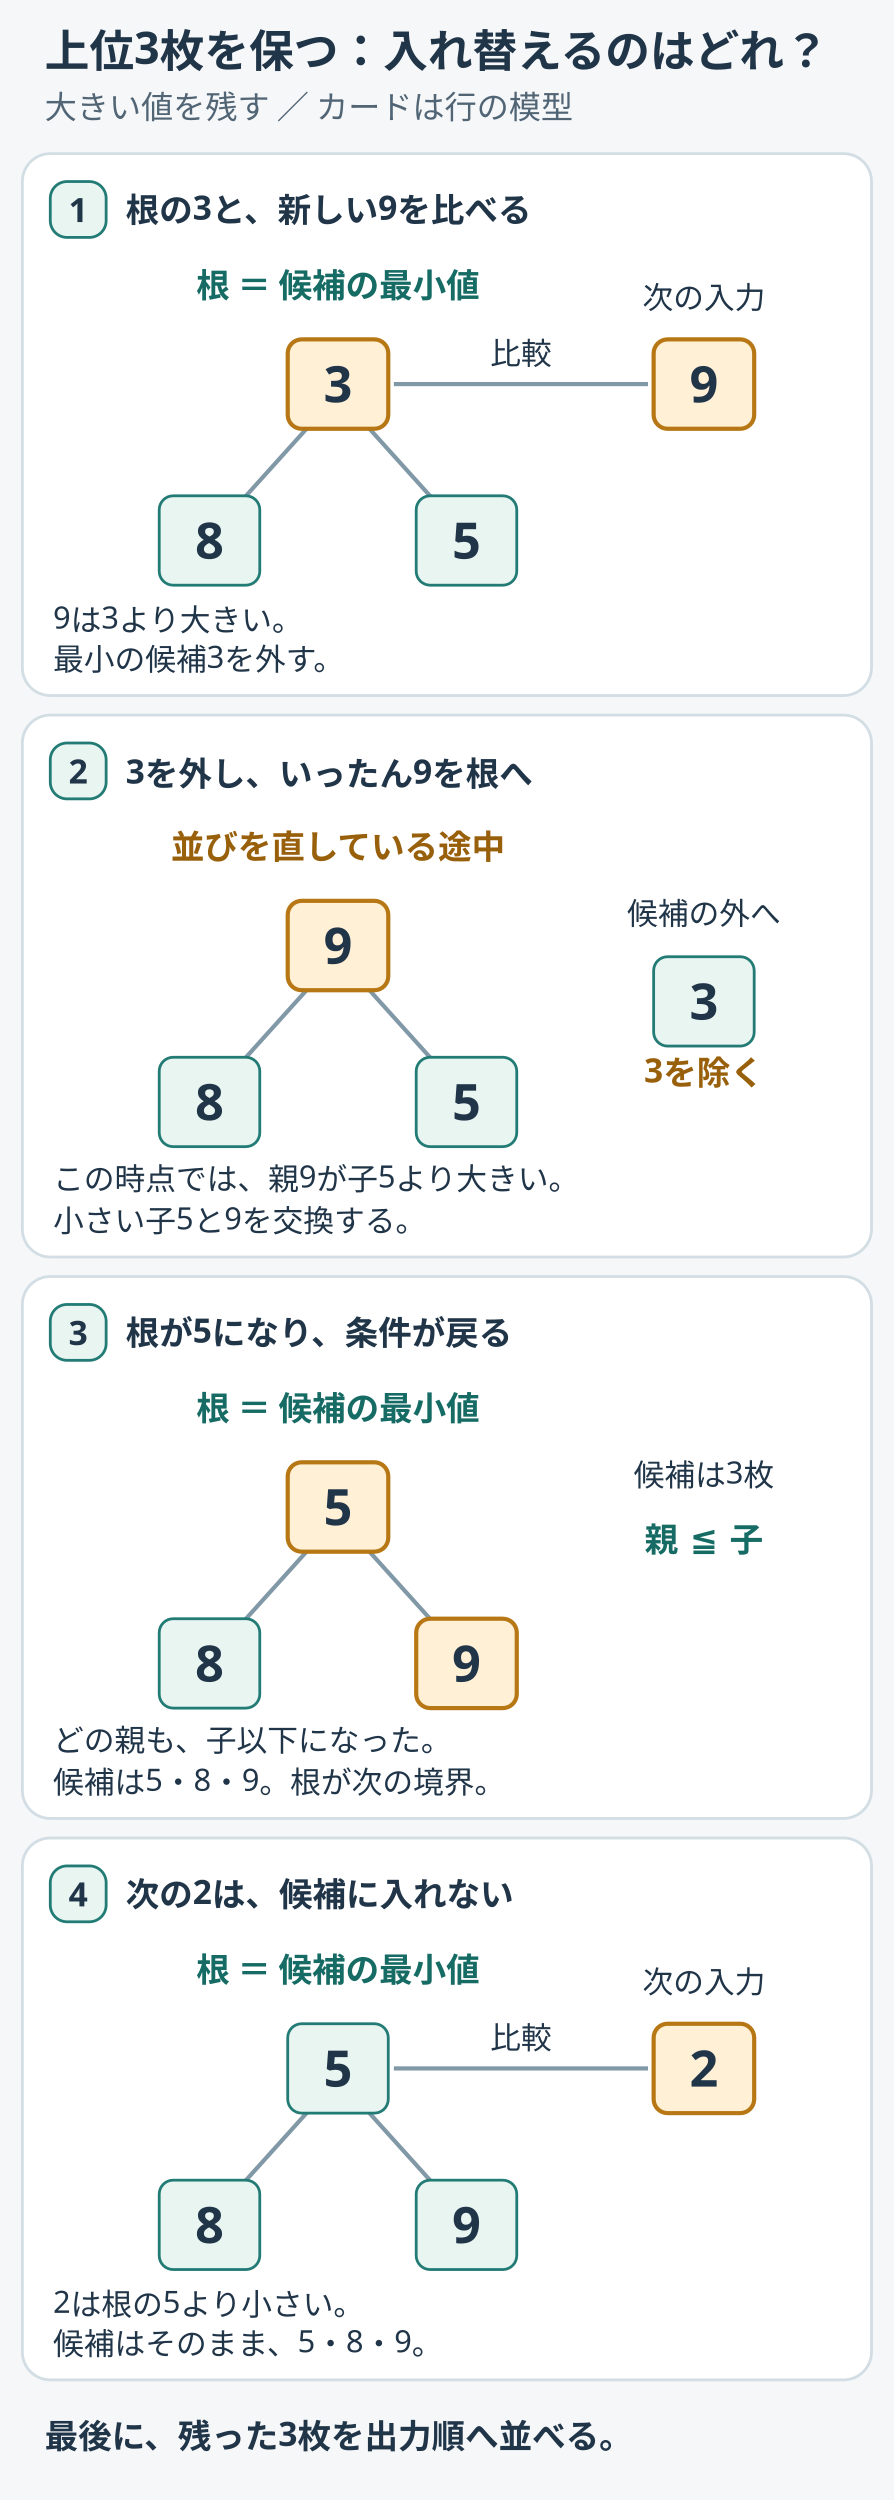
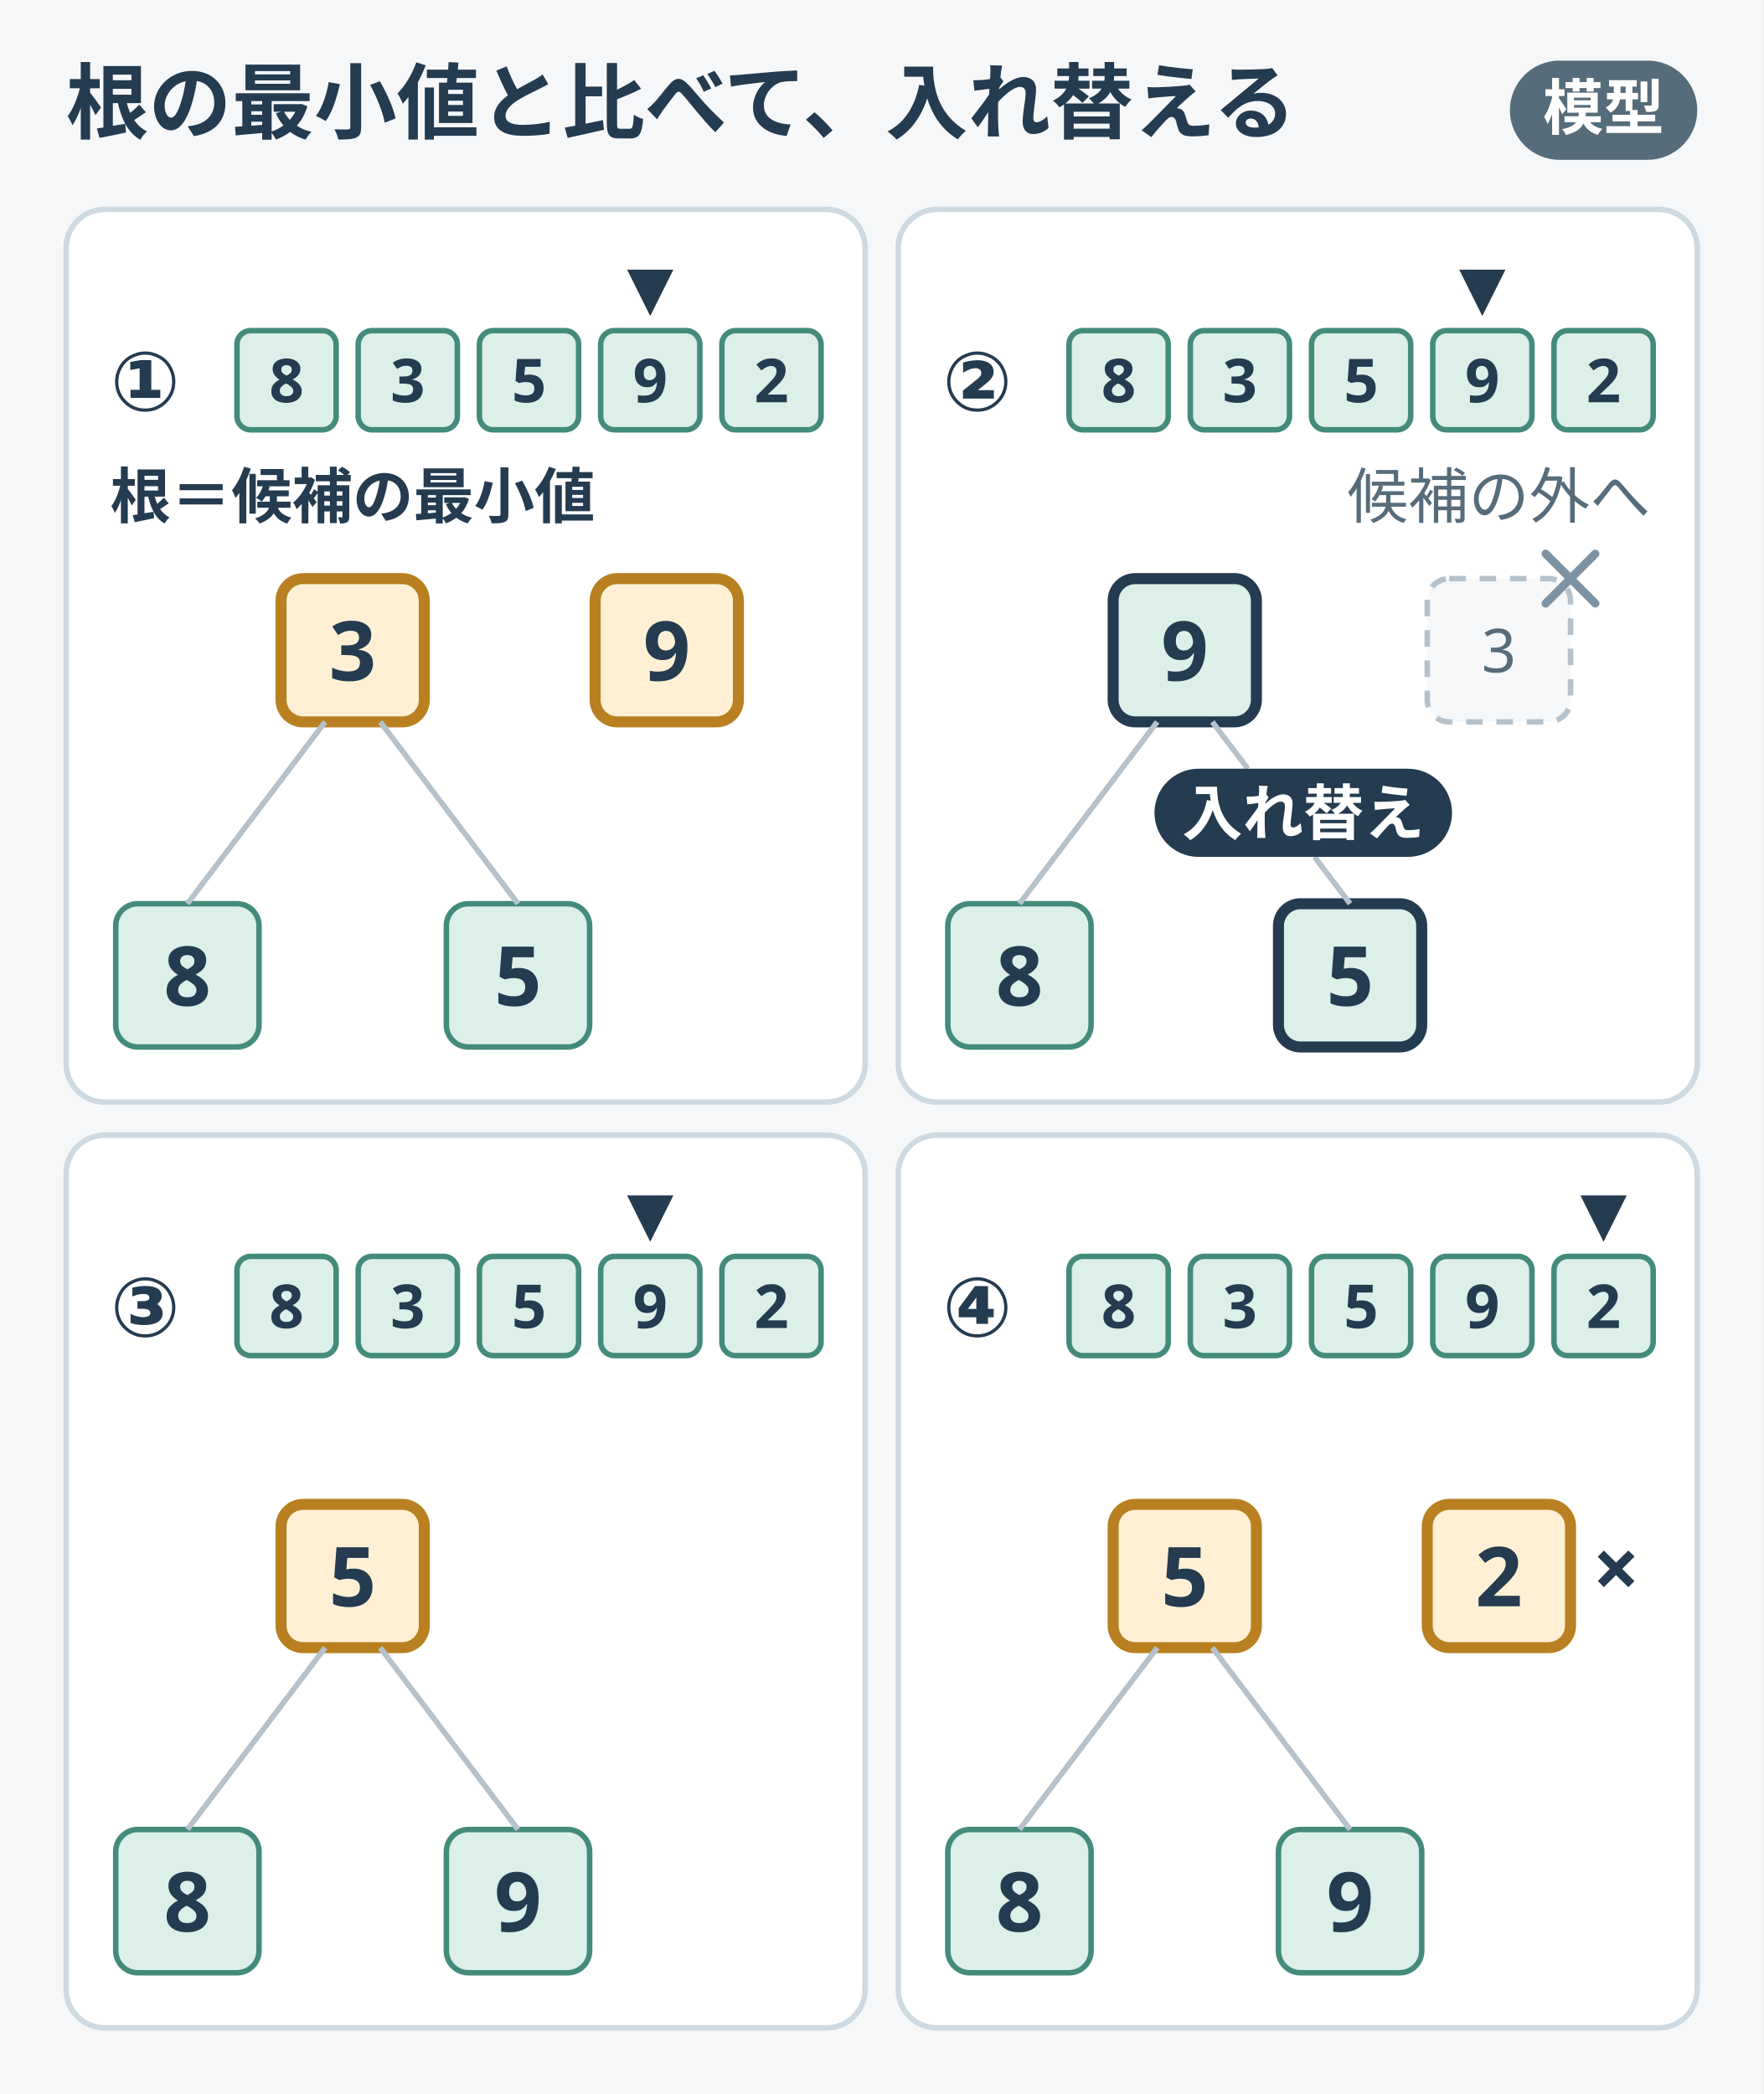
- <svg xmlns="http://www.w3.org/2000/svg" width="640" height="1790" viewBox="0 0 640 1790" role="img" aria-labelledby="title description">
+ <svg xmlns="http://www.w3.org/2000/svg" width="640" height="760" viewBox="0 0 640 760" role="img" aria-labelledby="title">
  <defs>
-     <marker id="arrow" markerWidth="8" markerHeight="8" refX="7" refY="4" orient="auto">
-       <path d="M0 0 L8 4 L0 8" fill="#227b74" />
+     <marker id="flow" markerWidth="10" markerHeight="10" refX="9" refY="5" orient="auto">
+       <path d="M0 0L10 5L0 10z" fill="#277b74" />
+     </marker>
+     <marker id="req" markerWidth="10" markerHeight="10" refX="9" refY="5" orient="auto">
+       <path d="M0 0L10 5L0 10" fill="none" stroke="#945e11" stroke-width="2" />
+     </marker>
+     <marker id="ref" markerWidth="9" markerHeight="9" refX="8" refY="4.5" orient="auto">
+       <path d="M0 0L9 4.5L0 9z" fill="#7d93a3" />
    </marker>
  </defs>
  <style>
- text { font-family: "Hiragino Sans", "Noto Sans JP", sans-serif; font-size:24px; fill:#213549; }
- .head { font-size:32px; font-weight:700; } .subtitle {font-size:23px;fill:#526575} .bold {font-weight:700} .small {font-size:22px} .number {font-size:36px;font-weight:700} .accent {fill:#99600c;font-weight:700} .teal {fill:#166b64;font-weight:700}
- .panel {fill:#fff;stroke:#d2dde4;stroke-width:2} .box {fill:#eef3f7;stroke:#acbfcd;stroke-width:2} .memory {fill:#eef8f4;stroke:#77aaa0;stroke-width:2} .page {fill:#fff;stroke:#227b74;stroke-width:3} .empty {fill:#fff;stroke:#9caaa8;stroke-width:2;stroke-dasharray:7 6} .card {fill:#e8f5f1;stroke:#227b74;stroke-width:2} .changed {fill:#fff0d6;stroke:#b87715;stroke-width:3} .edge {fill:none;stroke:#8198a7;stroke-width:3} .arrow {fill:none;stroke:#227b74;stroke-width:3;marker-end:url(#arrow)}
- </style>
-   <rect width="640" height="1790" fill="#f5f7f9" />
-   <text x="32" y="48" class="head" text-anchor="start">上位3枚を保つ：入れ替えるのはどれ？</text>
-   <text x="32" y="85" class="subtitle" text-anchor="start">大きい値を残す ／ カードは行の模型</text>
-   <g id="step-1">
-     <rect x="16" y="110" width="608" height="388" rx="20" class="panel" />
-     <rect x="36" y="130" width="40" height="40" rx="12" class="card" />
-     <text x="56" y="159" class="bold" text-anchor="middle">1</text>
-     <text x="90" y="159" class="bold" text-anchor="start">根の3と、新しい9を比べる</text>
-     <path d="M242 282 L150 384" class="edge" />
-     <path d="M242 282 L334 384" class="edge" />
-     <rect x="206" y="243" width="72" height="64" rx="10" class="changed" />
-     <text x="242" y="288" class="number" text-anchor="middle">3</text>
-     <rect x="114" y="355" width="72" height="64" rx="10" class="card" />
-     <text x="150" y="400" class="number" text-anchor="middle">8</text>
-     <rect x="298" y="355" width="72" height="64" rx="10" class="card" />
-     <text x="334" y="400" class="number" text-anchor="middle">5</text>
-     <text x="504" y="221" class="small" text-anchor="middle">次の入力</text>
-     <rect x="468" y="243" width="72" height="64" rx="10" class="changed" />
-     <text x="504" y="288" class="number" text-anchor="middle">9</text>
-     <path d="M282 275 L464 275" class="edge" />
-     <text x="373" y="261" class="small" text-anchor="middle">比較</text>
-     <text x="242" y="213" class="teal" text-anchor="middle">根 ＝ 候補の最小値</text>
-     <text x="38" y="450" class="small" text-anchor="start">9は3より大きい。</text>
-     <text x="38" y="480" class="small" text-anchor="start">最小の候補3を外す。</text>
+ text{font-family:"Hiragino Sans","Noto Sans JP",sans-serif;font-size:24px;fill:#243b50}
+ .h{font-size:30px;font-weight:700}.b{font-weight:700}.s{font-size:22px}.m{font-size:22px;fill:#566c7b}
+ .mono{font-family:ui-monospace,Menlo,monospace;font-size:22px}.tag{font-size:22px;font-weight:700;fill:#fff}
+ .teal{fill:#176e65}.brown{fill:#945e11}.real{fill:#176e65}.model{fill:#566c7b}
+ .panel{fill:#fff;stroke:#cedae1;stroke-width:2}.node{fill:#ecf2f8;stroke:#56738a;stroke-width:2}
+ .row{fill:#fff;stroke:#448b7c;stroke-width:2}.match{fill:#fff;stroke:#176e65;stroke-width:4}
+ .page{fill:#f7fbf9;stroke:#6d9f94;stroke-width:2}.ipage{fill:#f4f6f8;stroke:#6b7f8e;stroke-width:2}
+ .band{fill:#d5dde3;stroke:#92a7b5;stroke-width:2}.skip{fill:none;stroke:#b5c2cc;stroke-width:2;stroke-dasharray:6 5}
+ .hot{fill:#fff0d5;stroke:#b88020;stroke-width:4}.ghost{fill:#f5f7f9;stroke:#b5c2cc;stroke-width:2;stroke-dasharray:6 5}
+ .flow{fill:none;stroke:#277b74;stroke-width:3;marker-end:url(#flow)}.req{fill:none;stroke:#945e11;stroke-width:3;stroke-dasharray:8 6;marker-end:url(#req)}
+ .ref{fill:none;stroke:#7d93a3;stroke-width:2;marker-end:url(#ref)}.step{fill:#fff;stroke:#243b50;stroke-width:2.5}
+ .spine{fill:#e9f3f4;stroke:#243b50;stroke-width:1.5}
+ .work{fill:#fff;stroke:#56738a;stroke-width:2;stroke-dasharray:8 5}.val{fill:#dcefe8;stroke:#448b7c;stroke-width:2}.buffer{fill:#eaf6f1;stroke:#6d9f94;stroke-width:2}
+ .route{fill:#f4f6f8;stroke:#243b50;stroke-width:3}.leader{fill:none;stroke:#56738a;stroke-width:2}
+ .swap{fill:#dcefe8;stroke:#243b50;stroke-width:4}
+   </style>
+   <rect width="640" height="760" fill="#f5f7f9" />
+   <text x="24" y="48" class="h">根の最小値と比べて、入れ替える</text>
+   <rect x="548" y="22" width="68" height="36" rx="18" class="model" />
+   <text x="582" y="47" text-anchor="middle" class="tag">模型</text>
+   <g id="panel-1">
+     <rect x="24" y="76" width="290" height="324" rx="14" class="panel" />
+     <text x="40" y="149" class="h">①</text>
+     <rect x="86" y="120" width="36" height="36" rx="5" class="val" />
+     <text x="104" y="146" text-anchor="middle" class="s b">8</text>
+     <rect x="130" y="120" width="36" height="36" rx="5" class="val" />
+     <text x="148" y="146" text-anchor="middle" class="s b">3</text>
+     <rect x="174" y="120" width="36" height="36" rx="5" class="val" />
+     <text x="192" y="146" text-anchor="middle" class="s b">5</text>
+     <rect x="218" y="120" width="36" height="36" rx="5" class="val" />
+     <text x="236" y="146" text-anchor="middle" class="s b">9</text>
+     <rect x="262" y="120" width="36" height="36" rx="5" class="val" />
+     <text x="280" y="146" text-anchor="middle" class="s b">2</text>
+     <text x="236" y="112" text-anchor="middle" class="s">▼</text>
+     <text x="128" y="188" text-anchor="middle" class="s b">根＝候補の最小値</text>
+     <rect x="102" y="210" width="52" height="52" rx="8" class="hot" />
+     <text x="128" y="247" text-anchor="middle" class="h">3</text>
+     <rect x="42" y="328" width="52" height="52" rx="8" class="val" />
+     <text x="68" y="365" text-anchor="middle" class="h">8</text>
+     <rect x="162" y="328" width="52" height="52" rx="8" class="val" />
+     <text x="188" y="365" text-anchor="middle" class="h">5</text>
+     <rect x="216" y="210" width="52" height="52" rx="8" class="hot" />
+     <text x="242" y="247" text-anchor="middle" class="h">9</text>
+     <path d="M118 262 L68 328" fill="none" stroke="#b5c2cc" stroke-width="2" />
+     <path d="M138 262 L188 328" fill="none" stroke="#b5c2cc" stroke-width="2" />
  </g>
-   <g id="step-2">
-     <rect x="16" y="512" width="608" height="388" rx="20" class="panel" />
-     <rect x="36" y="532" width="40" height="40" rx="12" class="card" />
-     <text x="56" y="561" class="bold" text-anchor="middle">2</text>
-     <text x="90" y="561" class="bold" text-anchor="start">3を外し、いったん9を根へ</text>
-     <path d="M242 684 L150 786" class="edge" />
-     <path d="M242 684 L334 786" class="edge" />
-     <rect x="206" y="645" width="72" height="64" rx="10" class="changed" />
-     <text x="242" y="690" class="number" text-anchor="middle">9</text>
-     <rect x="114" y="757" width="72" height="64" rx="10" class="card" />
-     <text x="150" y="802" class="number" text-anchor="middle">8</text>
-     <rect x="298" y="757" width="72" height="64" rx="10" class="card" />
-     <text x="334" y="802" class="number" text-anchor="middle">5</text>
-     <text x="504" y="662" class="small" text-anchor="middle">候補の外へ</text>
-     <rect x="468" y="685" width="72" height="64" rx="10" class="card" />
-     <text x="504" y="730" class="number" text-anchor="middle">3</text>
-     <text x="504" y="775" class="accent" text-anchor="middle">3を除く</text>
-     <text x="242" y="615" class="accent" text-anchor="middle">並びを直している途中</text>
-     <text x="38" y="852" class="small" text-anchor="start">この時点では、親9が子5より大きい。</text>
-     <text x="38" y="882" class="small" text-anchor="start">小さい子5と9を交換する。</text>
+   <g id="panel-2">
+     <rect x="326" y="76" width="290" height="324" rx="14" class="panel" />
+     <text x="342" y="149" class="h">②</text>
+     <rect x="388" y="120" width="36" height="36" rx="5" class="val" />
+     <text x="406" y="146" text-anchor="middle" class="s b">8</text>
+     <rect x="432" y="120" width="36" height="36" rx="5" class="val" />
+     <text x="450" y="146" text-anchor="middle" class="s b">3</text>
+     <rect x="476" y="120" width="36" height="36" rx="5" class="val" />
+     <text x="494" y="146" text-anchor="middle" class="s b">5</text>
+     <rect x="520" y="120" width="36" height="36" rx="5" class="val" />
+     <text x="538" y="146" text-anchor="middle" class="s b">9</text>
+     <rect x="564" y="120" width="36" height="36" rx="5" class="val" />
+     <text x="582" y="146" text-anchor="middle" class="s b">2</text>
+     <text x="538" y="112" text-anchor="middle" class="s">▼</text>
+     <text x="544" y="188" text-anchor="middle" class="m">候補の外へ</text>
+     <rect x="404" y="210" width="52" height="52" rx="8" class="swap" />
+     <text x="430" y="247" text-anchor="middle" class="h">9</text>
+     <rect x="344" y="328" width="52" height="52" rx="8" class="val" />
+     <text x="370" y="365" text-anchor="middle" class="h">8</text>
+     <rect x="464" y="328" width="52" height="52" rx="8" class="swap" />
+     <text x="490" y="365" text-anchor="middle" class="h">5</text>
+     <rect x="518" y="210" width="52" height="52" rx="8" class="ghost" />
+     <text x="544" y="244" text-anchor="middle" class="m">3</text>
+     <path d="M420 262 L370 328" fill="none" stroke="#b5c2cc" stroke-width="2" />
+     <path d="M440 262 L452.9 279" fill="none" stroke="#b5c2cc" stroke-width="2" />
+     <path d="M477.1 311 L490 328" fill="none" stroke="#b5c2cc" stroke-width="2" />
+     <rect x="419" y="279" width="108" height="32" rx="16" fill="#243b50" />
+     <text x="473" y="303" text-anchor="middle" class="tag">入れ替え</text>
+     <path d="M561 201 L579 219 M579 201 L561 219" fill="none" stroke="#7d93a3" stroke-width="3" stroke-linecap="round" />
  </g>
-   <g id="step-3">
-     <rect x="16" y="914" width="608" height="388" rx="20" class="panel" />
-     <rect x="36" y="934" width="40" height="40" rx="12" class="card" />
-     <text x="56" y="963" class="bold" text-anchor="middle">3</text>
-     <text x="90" y="963" class="bold" text-anchor="start">根が5になり、条件が戻る</text>
-     <path d="M242 1086 L150 1188" class="edge" />
-     <path d="M242 1086 L334 1188" class="edge" />
-     <rect x="206" y="1047" width="72" height="64" rx="10" class="changed" />
-     <text x="242" y="1092" class="number" text-anchor="middle">5</text>
-     <rect x="114" y="1159" width="72" height="64" rx="10" class="card" />
-     <text x="150" y="1204" class="number" text-anchor="middle">8</text>
-     <rect x="298" y="1159" width="72" height="64" rx="10" class="changed" />
-     <text x="334" y="1204" class="number" text-anchor="middle">9</text>
-     <text x="504" y="1064" class="small" text-anchor="middle">候補は3枚</text>
-     <text x="504" y="1111" class="teal" text-anchor="middle">親 ≦ 子</text>
-     <text x="242" y="1017" class="teal" text-anchor="middle">根 ＝ 候補の最小値</text>
-     <text x="38" y="1254" class="small" text-anchor="start">どの親も、子以下になった。</text>
-     <text x="38" y="1284" class="small" text-anchor="start">候補は5・8・9。根が次の境界。</text>
+   <g id="panel-3">
+     <rect x="24" y="412" width="290" height="324" rx="14" class="panel" />
+     <text x="40" y="485" class="h">③</text>
+     <rect x="86" y="456" width="36" height="36" rx="5" class="val" />
+     <text x="104" y="482" text-anchor="middle" class="s b">8</text>
+     <rect x="130" y="456" width="36" height="36" rx="5" class="val" />
+     <text x="148" y="482" text-anchor="middle" class="s b">3</text>
+     <rect x="174" y="456" width="36" height="36" rx="5" class="val" />
+     <text x="192" y="482" text-anchor="middle" class="s b">5</text>
+     <rect x="218" y="456" width="36" height="36" rx="5" class="val" />
+     <text x="236" y="482" text-anchor="middle" class="s b">9</text>
+     <rect x="262" y="456" width="36" height="36" rx="5" class="val" />
+     <text x="280" y="482" text-anchor="middle" class="s b">2</text>
+     <text x="236" y="448" text-anchor="middle" class="s">▼</text>
+     <rect x="102" y="546" width="52" height="52" rx="8" class="hot" />
+     <text x="128" y="583" text-anchor="middle" class="h">5</text>
+     <rect x="42" y="664" width="52" height="52" rx="8" class="val" />
+     <text x="68" y="701" text-anchor="middle" class="h">8</text>
+     <rect x="162" y="664" width="52" height="52" rx="8" class="val" />
+     <text x="188" y="701" text-anchor="middle" class="h">9</text>
+     <path d="M118 598 L68 664" fill="none" stroke="#b5c2cc" stroke-width="2" />
+     <path d="M138 598 L188 664" fill="none" stroke="#b5c2cc" stroke-width="2" />
  </g>
-   <g id="step-4">
-     <rect x="16" y="1316" width="608" height="388" rx="20" class="panel" />
-     <rect x="36" y="1336" width="40" height="40" rx="12" class="card" />
-     <text x="56" y="1365" class="bold" text-anchor="middle">4</text>
-     <text x="90" y="1365" class="bold" text-anchor="start">次の2は、候補に入れない</text>
-     <path d="M242 1488 L150 1590" class="edge" />
-     <path d="M242 1488 L334 1590" class="edge" />
-     <rect x="206" y="1449" width="72" height="64" rx="10" class="card" />
-     <text x="242" y="1494" class="number" text-anchor="middle">5</text>
-     <rect x="114" y="1561" width="72" height="64" rx="10" class="card" />
-     <text x="150" y="1606" class="number" text-anchor="middle">8</text>
-     <rect x="298" y="1561" width="72" height="64" rx="10" class="card" />
-     <text x="334" y="1606" class="number" text-anchor="middle">9</text>
-     <text x="504" y="1427" class="small" text-anchor="middle">次の入力</text>
-     <rect x="468" y="1449" width="72" height="64" rx="10" class="changed" />
-     <text x="504" y="1494" class="number" text-anchor="middle">2</text>
-     <path d="M282 1481 L464 1481" class="edge" />
-     <text x="373" y="1467" class="small" text-anchor="middle">比較</text>
-     <text x="242" y="1419" class="teal" text-anchor="middle">根 ＝ 候補の最小値</text>
-     <text x="38" y="1656" class="small" text-anchor="start">2は根の5より小さい。</text>
-     <text x="38" y="1686" class="small" text-anchor="start">候補はそのまま、5・8・9。</text>
+   <g id="panel-4">
+     <rect x="326" y="412" width="290" height="324" rx="14" class="panel" />
+     <text x="342" y="485" class="h">④</text>
+     <rect x="388" y="456" width="36" height="36" rx="5" class="val" />
+     <text x="406" y="482" text-anchor="middle" class="s b">8</text>
+     <rect x="432" y="456" width="36" height="36" rx="5" class="val" />
+     <text x="450" y="482" text-anchor="middle" class="s b">3</text>
+     <rect x="476" y="456" width="36" height="36" rx="5" class="val" />
+     <text x="494" y="482" text-anchor="middle" class="s b">5</text>
+     <rect x="520" y="456" width="36" height="36" rx="5" class="val" />
+     <text x="538" y="482" text-anchor="middle" class="s b">9</text>
+     <rect x="564" y="456" width="36" height="36" rx="5" class="val" />
+     <text x="582" y="482" text-anchor="middle" class="s b">2</text>
+     <text x="582" y="448" text-anchor="middle" class="s">▼</text>
+     <rect x="404" y="546" width="52" height="52" rx="8" class="hot" />
+     <text x="430" y="583" text-anchor="middle" class="h">5</text>
+     <rect x="344" y="664" width="52" height="52" rx="8" class="val" />
+     <text x="370" y="701" text-anchor="middle" class="h">8</text>
+     <rect x="464" y="664" width="52" height="52" rx="8" class="val" />
+     <text x="490" y="701" text-anchor="middle" class="h">9</text>
+     <rect x="518" y="546" width="52" height="52" rx="8" class="hot" />
+     <text x="544" y="583" text-anchor="middle" class="h">2</text>
+     <path d="M420 598 L370 664" fill="none" stroke="#b5c2cc" stroke-width="2" />
+     <path d="M440 598 L490 664" fill="none" stroke="#b5c2cc" stroke-width="2" />
+     <text x="578" y="580" class="h">×</text>
  </g>
-   <text x="32" y="1753" class="bold" text-anchor="start">最後に、残った3枚を出力順へ並べる。</text>
</svg>
